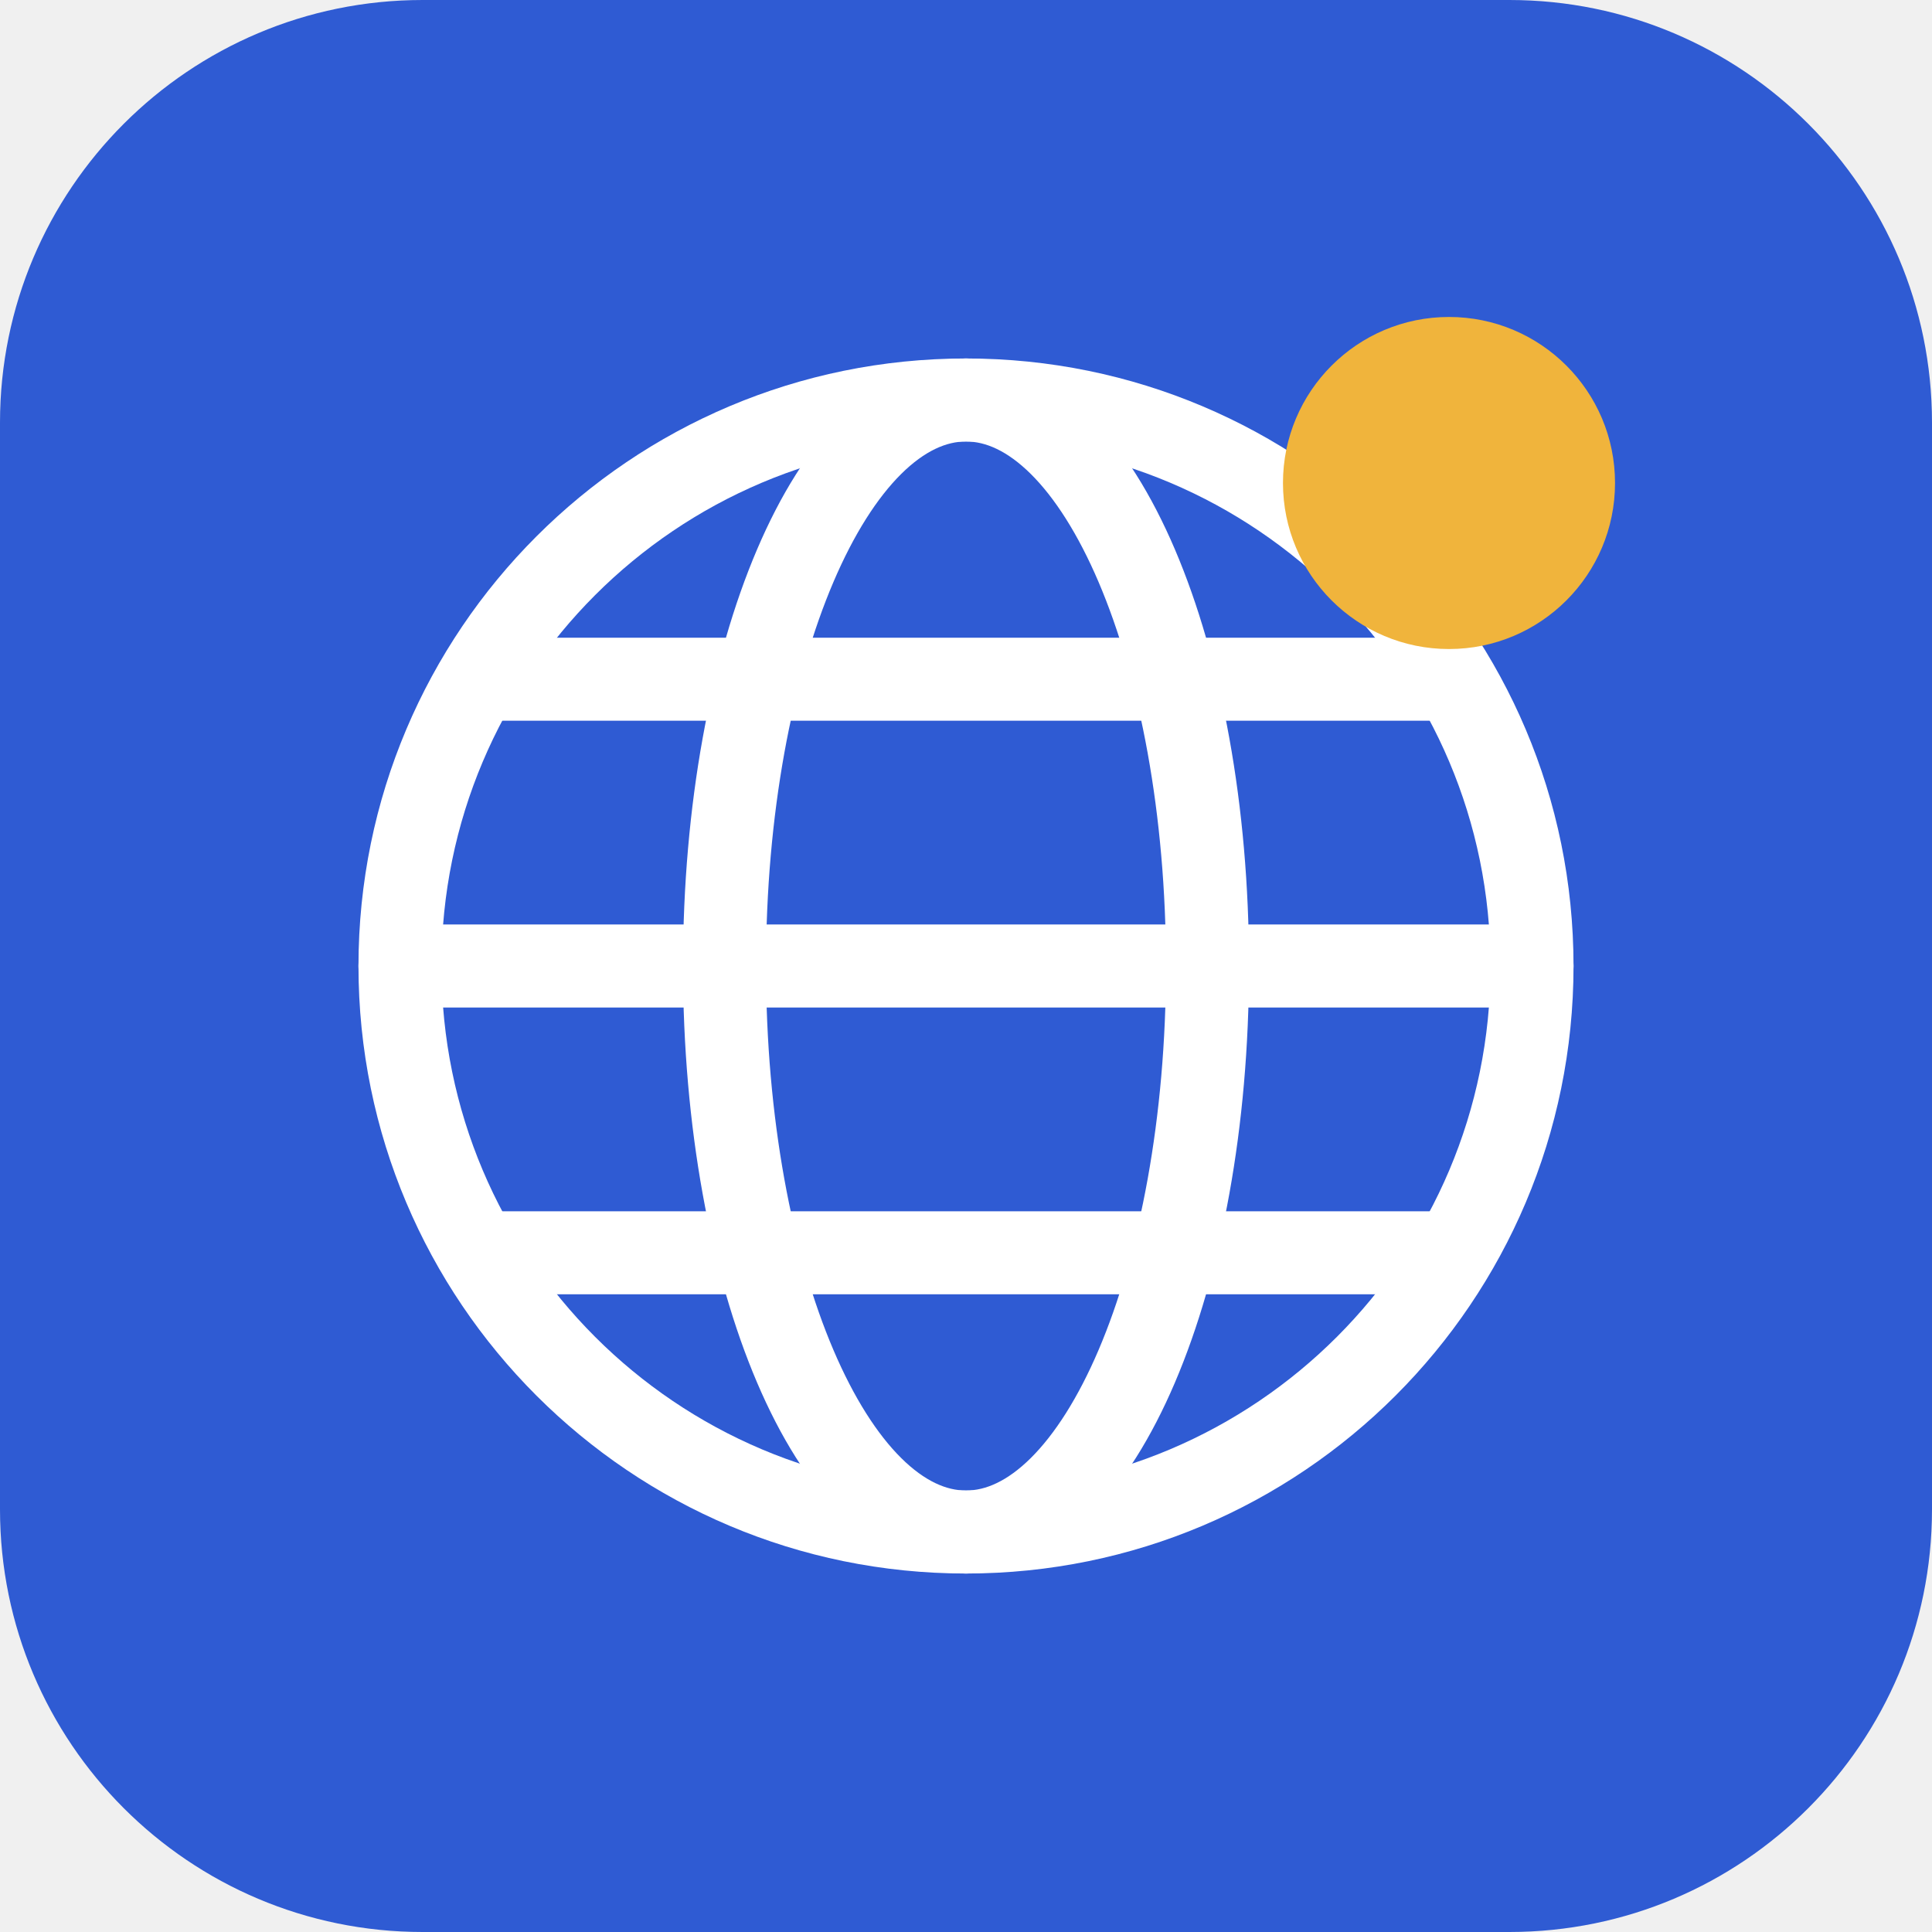
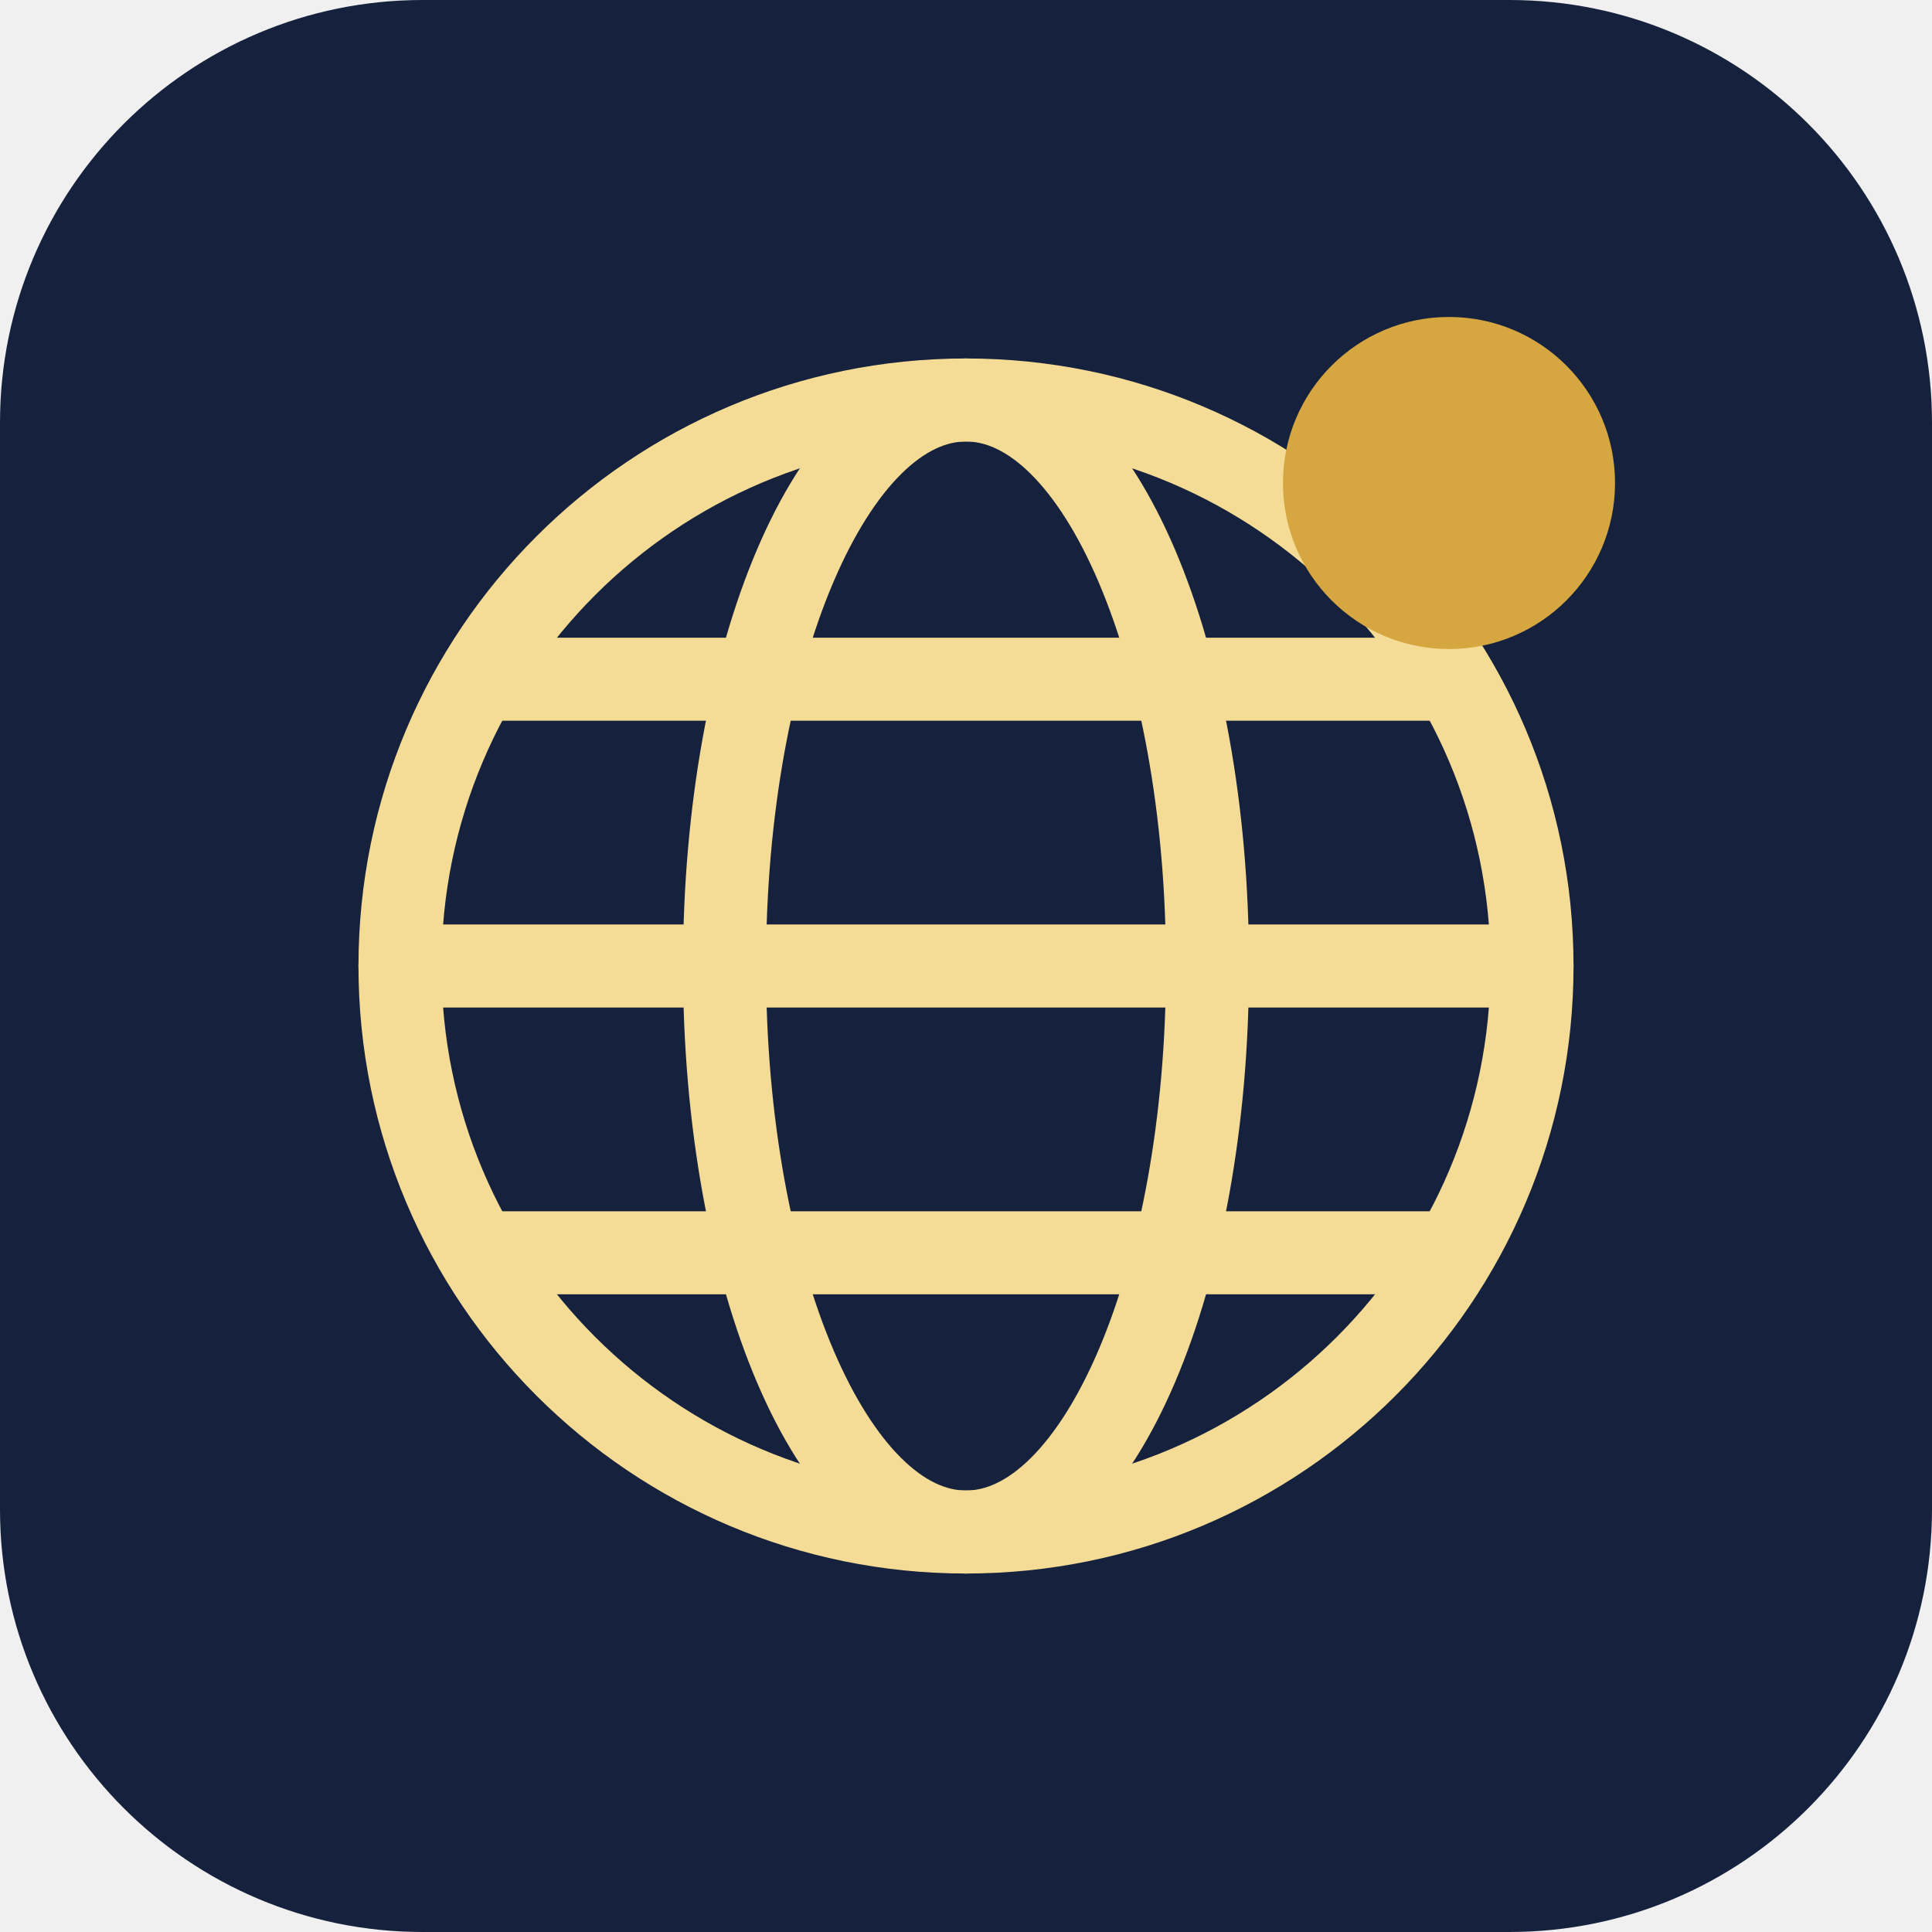
<svg xmlns="http://www.w3.org/2000/svg" viewBox="0 0 512 512">
-   <rect width="512" height="512" rx="112" fill="#2f5bd3" />
-   <g fill="none" stroke="#fff" stroke-width="22" stroke-linecap="round">
+   <rect width="512" height="512" rx="112" fill="#16223d" />
+   <g fill="none" stroke="#f5dc96" stroke-width="22" stroke-linecap="round">
    <circle cx="256" cy="256" r="150" />
    <ellipse cx="256" cy="256" rx="64" ry="150" />
    <path d="M106 256h300M128 180h256M128 332h256" />
  </g>
-   <circle cx="384" cy="128" r="44" fill="#f0b43c" />
+   <circle cx="384" cy="128" r="44" fill="#d6a640" />
</svg>
